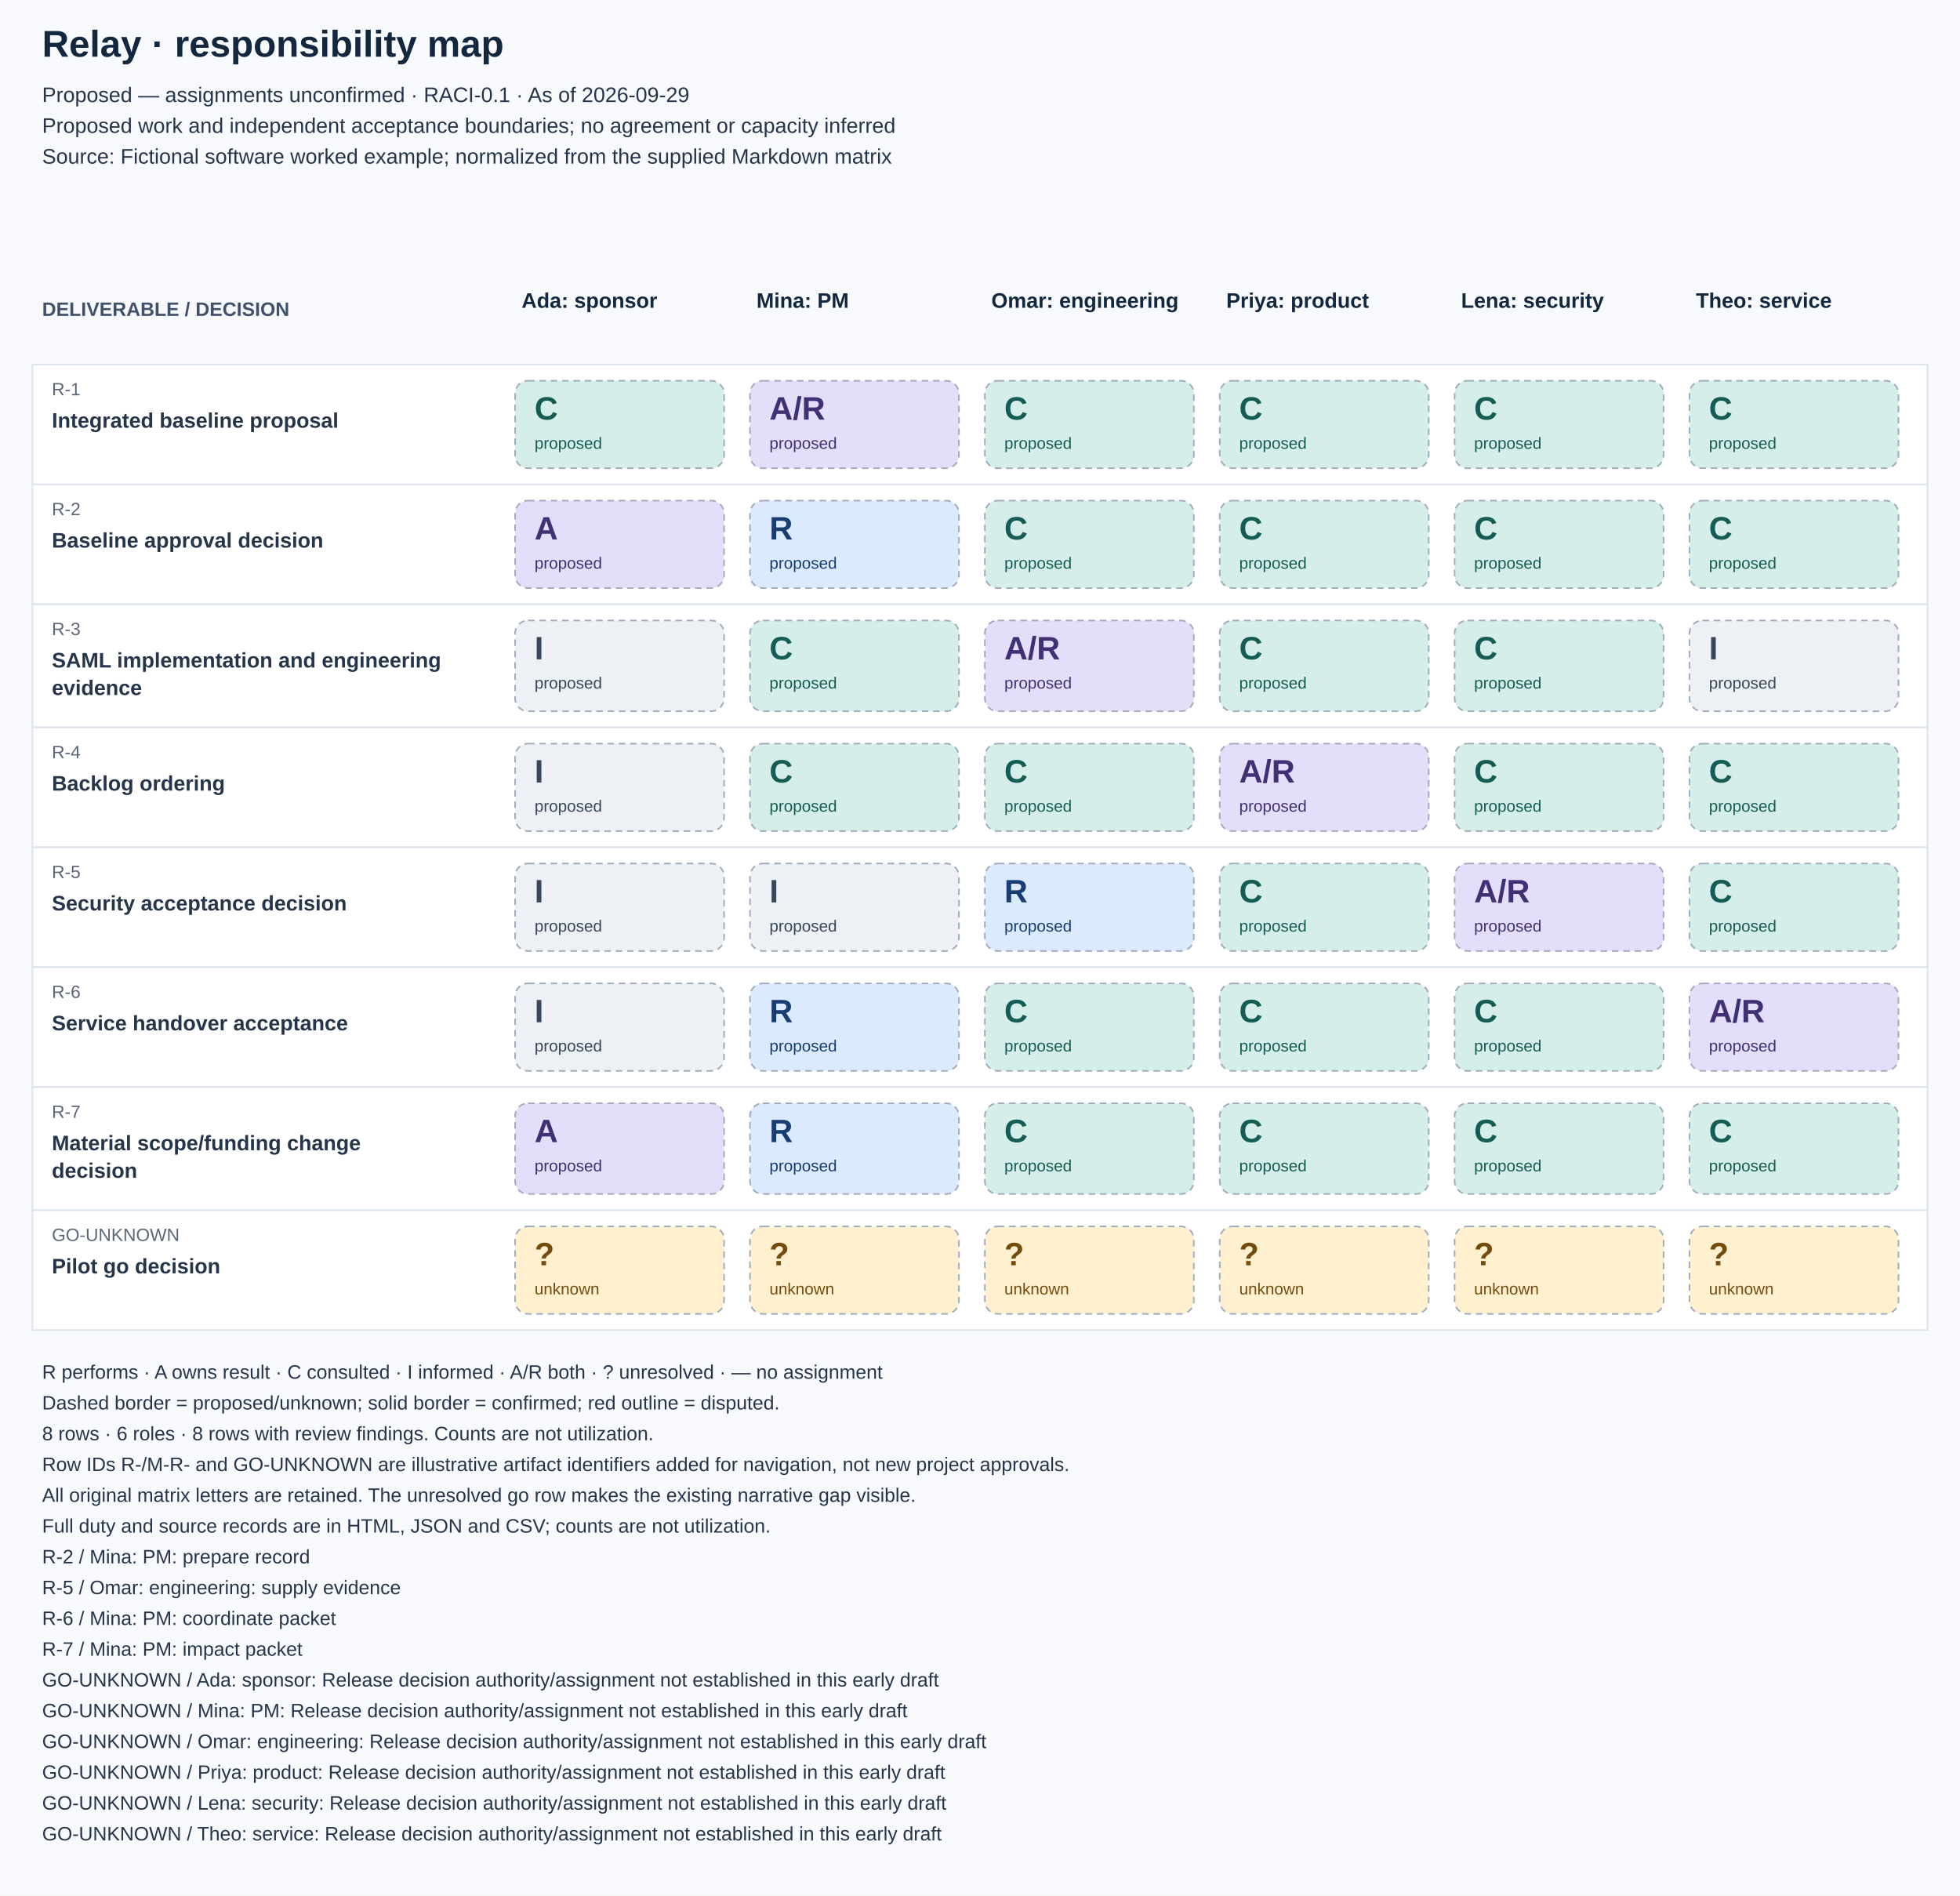
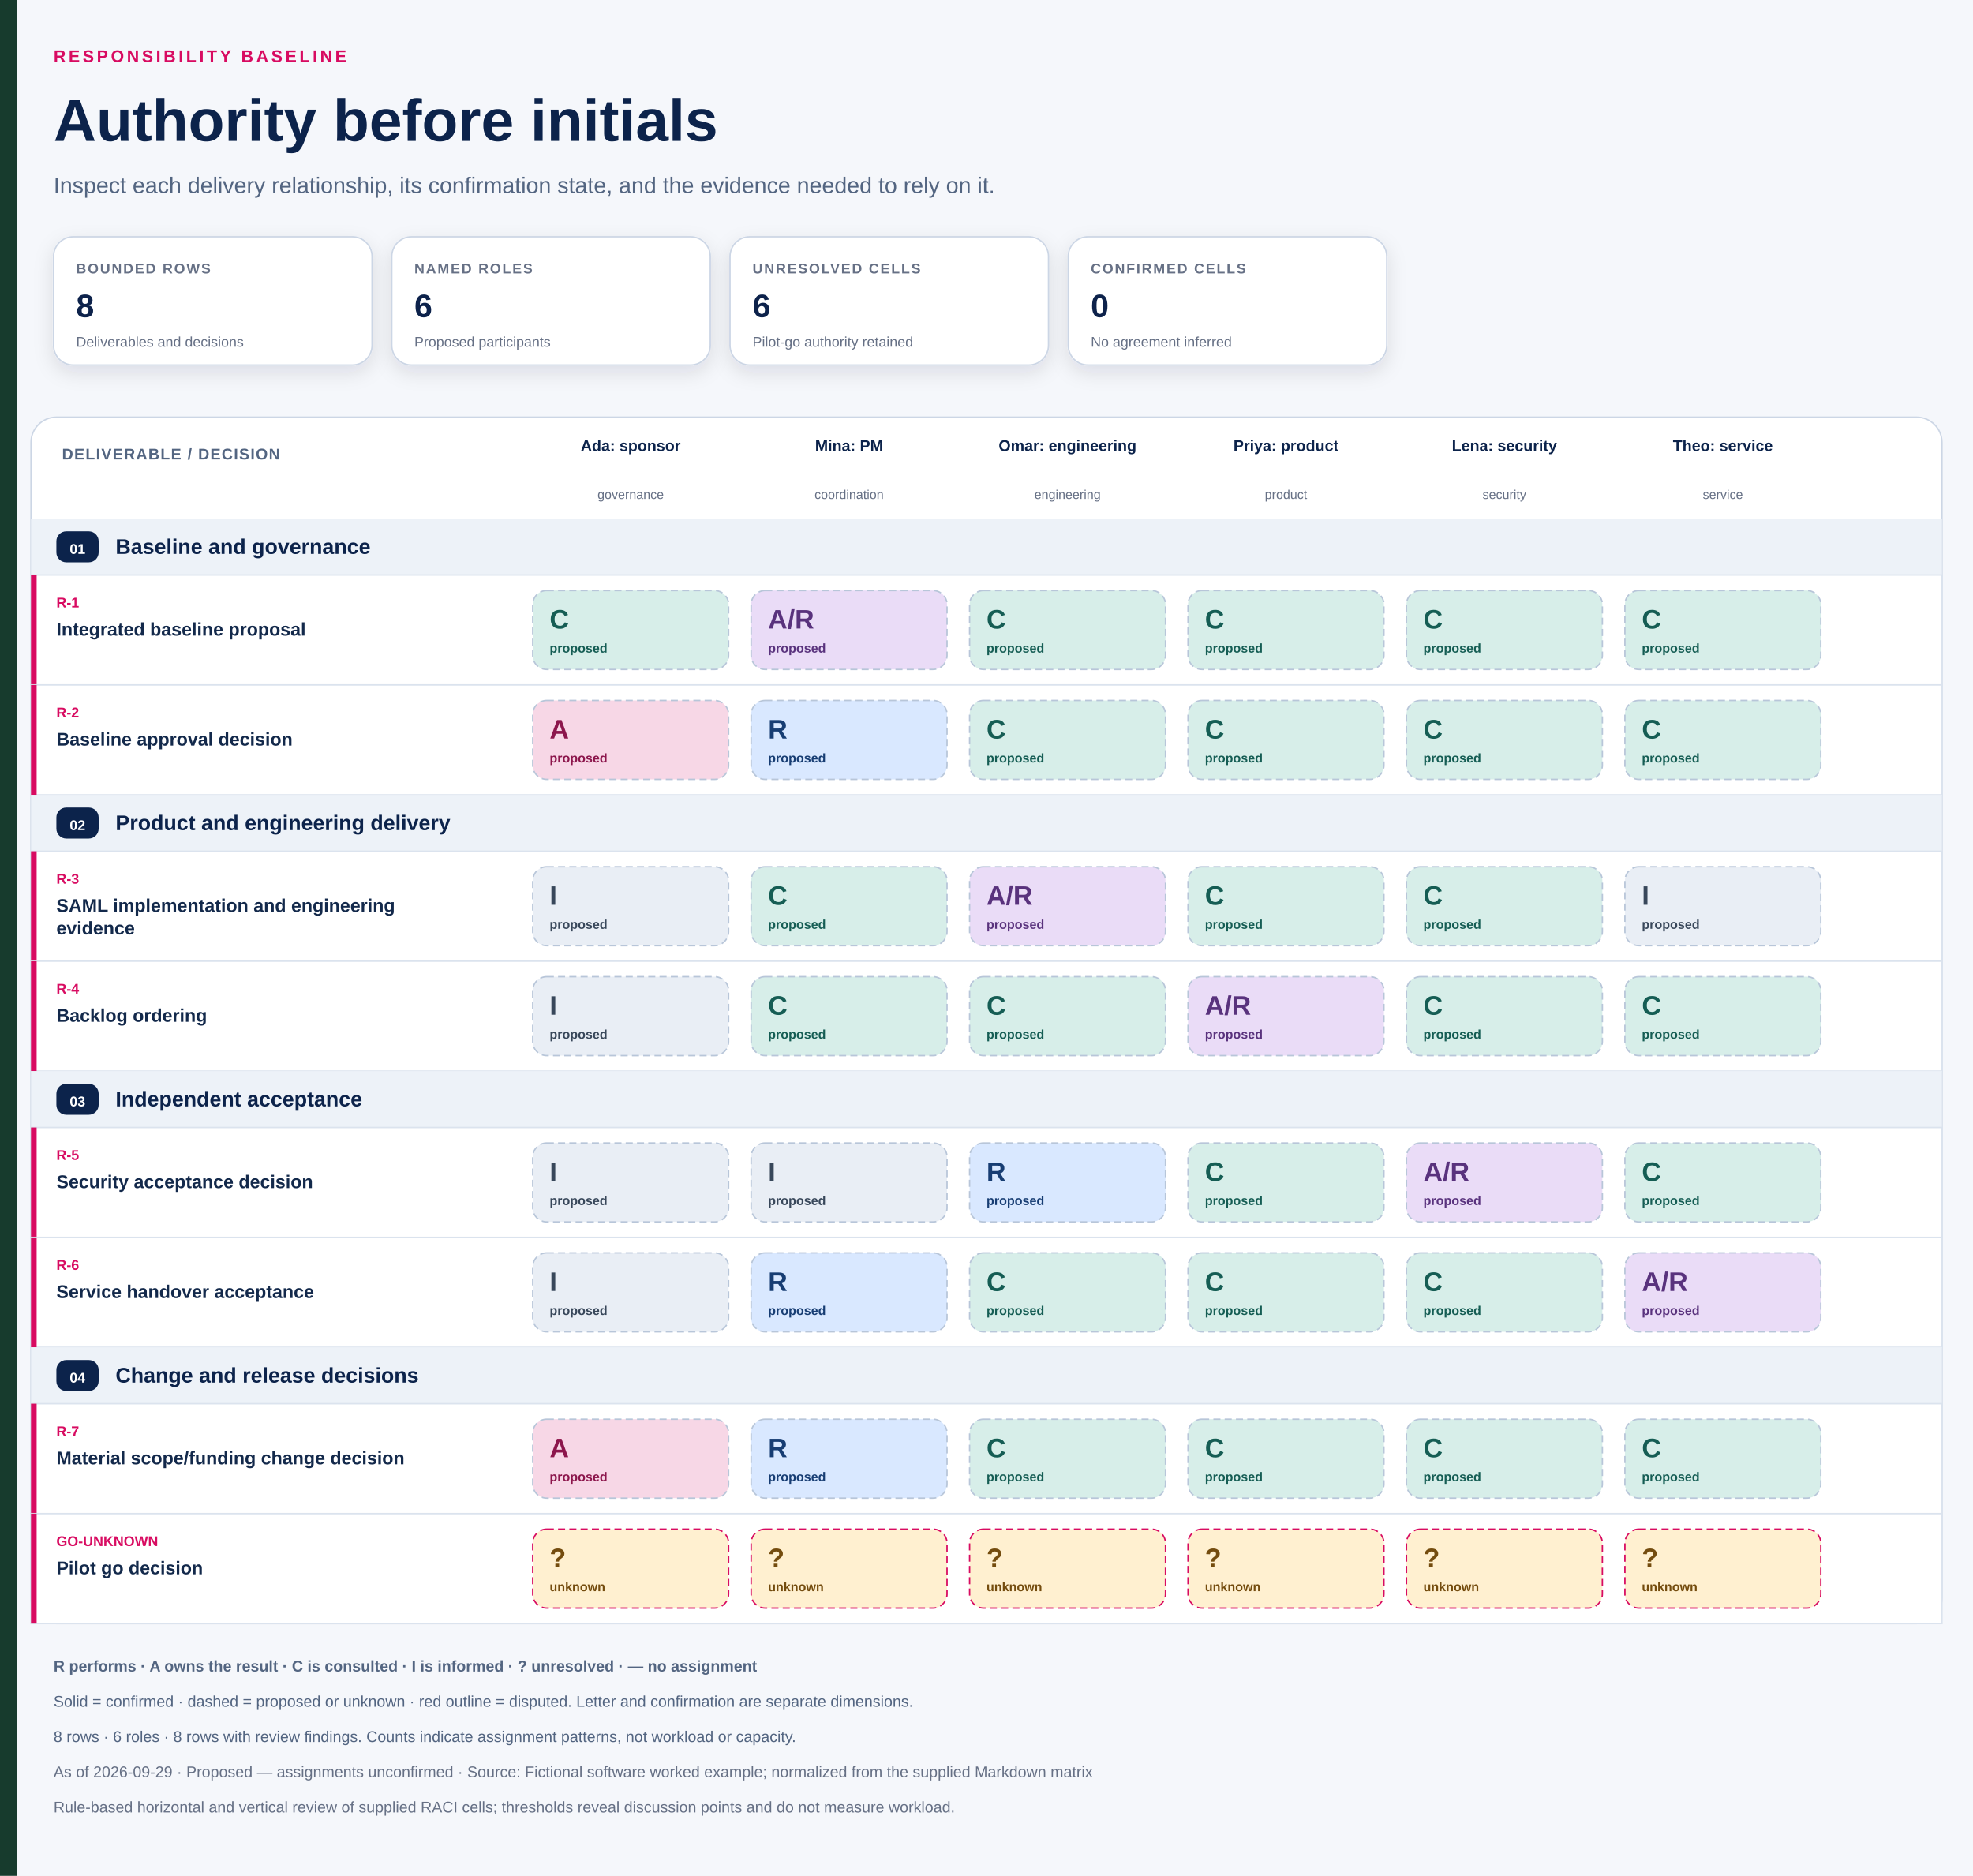
- <svg xmlns="http://www.w3.org/2000/svg" width="1210" height="1170" viewBox="0 0 1210 1170" role="img" aria-labelledby="title desc">
-   <rect width="1210" height="1170" fill="#f7f9fc" />
-   <g font-family="Arial, sans-serif">
-     <text x="26" y="35" font-size="23" fill="#13283f" font-weight="700">Relay · responsibility map</text>
-     <text x="26" y="63" font-size="13" fill="#26354a" font-weight="400">Proposed — assignments unconfirmed · RACI-0.1 · As of 2026-09-29</text>
-     <text x="26" y="82" font-size="13" fill="#26354a" font-weight="400">Proposed work and independent acceptance boundaries; no agreement or capacity inferred</text>
-     <text x="26" y="101" font-size="13" fill="#26354a" font-weight="400">Source: Fictional software worked example; normalized from the supplied Markdown matrix</text>
-     <text x="26" y="195" font-size="12" fill="#42516a" font-weight="700">DELIVERABLE / DECISION</text>
-     <text x="322" y="190" font-size="13" fill="#13283f" font-weight="700">Ada: sponsor</text>
-     <text x="467" y="190" font-size="13" fill="#13283f" font-weight="700">Mina: PM</text>
-     <text x="612" y="190" font-size="13" fill="#13283f" font-weight="700">Omar: engineering</text>
-     <text x="757" y="190" font-size="13" fill="#13283f" font-weight="700">Priya: product</text>
-     <text x="902" y="190" font-size="13" fill="#13283f" font-weight="700">Lena: security</text>
-     <text x="1047" y="190" font-size="13" fill="#13283f" font-weight="700">Theo: service</text>
-     <rect x="20" y="225" width="1170" height="74" fill="#fff" stroke="#dde3ec" />
-     <text x="32" y="244" font-size="11" fill="#5b6677" font-weight="400">R-1</text>
-     <text x="32" y="264" font-size="13" fill="#26354a" font-weight="600">Integrated baseline proposal</text>
-     <rect x="318" y="235" width="129" height="54" rx="8" fill="#d6eee9" stroke="#a3adbd" stroke-dasharray="4 3" />
-     <text x="330" y="259" font-size="20" fill="#155d54" font-weight="700">C</text>
-     <text x="330" y="277" font-size="10" fill="#155d54" font-weight="400">proposed</text>
-     <rect x="463" y="235" width="129" height="54" rx="8" fill="#e3defa" stroke="#a3adbd" stroke-dasharray="4 3" />
-     <text x="475" y="259" font-size="20" fill="#423075" font-weight="700">A/R</text>
-     <text x="475" y="277" font-size="10" fill="#423075" font-weight="400">proposed</text>
-     <rect x="608" y="235" width="129" height="54" rx="8" fill="#d6eee9" stroke="#a3adbd" stroke-dasharray="4 3" />
-     <text x="620" y="259" font-size="20" fill="#155d54" font-weight="700">C</text>
-     <text x="620" y="277" font-size="10" fill="#155d54" font-weight="400">proposed</text>
-     <rect x="753" y="235" width="129" height="54" rx="8" fill="#d6eee9" stroke="#a3adbd" stroke-dasharray="4 3" />
-     <text x="765" y="259" font-size="20" fill="#155d54" font-weight="700">C</text>
-     <text x="765" y="277" font-size="10" fill="#155d54" font-weight="400">proposed</text>
-     <rect x="898" y="235" width="129" height="54" rx="8" fill="#d6eee9" stroke="#a3adbd" stroke-dasharray="4 3" />
-     <text x="910" y="259" font-size="20" fill="#155d54" font-weight="700">C</text>
-     <text x="910" y="277" font-size="10" fill="#155d54" font-weight="400">proposed</text>
-     <rect x="1043" y="235" width="129" height="54" rx="8" fill="#d6eee9" stroke="#a3adbd" stroke-dasharray="4 3" />
-     <text x="1055" y="259" font-size="20" fill="#155d54" font-weight="700">C</text>
-     <text x="1055" y="277" font-size="10" fill="#155d54" font-weight="400">proposed</text>
-     <rect x="20" y="299" width="1170" height="74" fill="#fff" stroke="#dde3ec" />
-     <text x="32" y="318" font-size="11" fill="#5b6677" font-weight="400">R-2</text>
-     <text x="32" y="338" font-size="13" fill="#26354a" font-weight="600">Baseline approval decision</text>
-     <rect x="318" y="309" width="129" height="54" rx="8" fill="#e3defa" stroke="#a3adbd" stroke-dasharray="4 3" />
-     <text x="330" y="333" font-size="20" fill="#423075" font-weight="700">A</text>
-     <text x="330" y="351" font-size="10" fill="#423075" font-weight="400">proposed</text>
-     <rect x="463" y="309" width="129" height="54" rx="8" fill="#dbeafe" stroke="#a3adbd" stroke-dasharray="4 3" />
-     <text x="475" y="333" font-size="20" fill="#173d73" font-weight="700">R</text>
-     <text x="475" y="351" font-size="10" fill="#173d73" font-weight="400">proposed</text>
-     <rect x="608" y="309" width="129" height="54" rx="8" fill="#d6eee9" stroke="#a3adbd" stroke-dasharray="4 3" />
-     <text x="620" y="333" font-size="20" fill="#155d54" font-weight="700">C</text>
-     <text x="620" y="351" font-size="10" fill="#155d54" font-weight="400">proposed</text>
-     <rect x="753" y="309" width="129" height="54" rx="8" fill="#d6eee9" stroke="#a3adbd" stroke-dasharray="4 3" />
-     <text x="765" y="333" font-size="20" fill="#155d54" font-weight="700">C</text>
-     <text x="765" y="351" font-size="10" fill="#155d54" font-weight="400">proposed</text>
-     <rect x="898" y="309" width="129" height="54" rx="8" fill="#d6eee9" stroke="#a3adbd" stroke-dasharray="4 3" />
-     <text x="910" y="333" font-size="20" fill="#155d54" font-weight="700">C</text>
-     <text x="910" y="351" font-size="10" fill="#155d54" font-weight="400">proposed</text>
-     <rect x="1043" y="309" width="129" height="54" rx="8" fill="#d6eee9" stroke="#a3adbd" stroke-dasharray="4 3" />
-     <text x="1055" y="333" font-size="20" fill="#155d54" font-weight="700">C</text>
-     <text x="1055" y="351" font-size="10" fill="#155d54" font-weight="400">proposed</text>
-     <rect x="20" y="373" width="1170" height="76" fill="#fff" stroke="#dde3ec" />
-     <text x="32" y="392" font-size="11" fill="#5b6677" font-weight="400">R-3</text>
-     <text x="32" y="412" font-size="13" fill="#26354a" font-weight="600">SAML implementation and engineering</text>
-     <text x="32" y="429" font-size="13" fill="#26354a" font-weight="600">evidence</text>
-     <rect x="318" y="383" width="129" height="56" rx="8" fill="#edf0f4" stroke="#a3adbd" stroke-dasharray="4 3" />
-     <text x="330" y="407" font-size="20" fill="#38475a" font-weight="700">I</text>
-     <text x="330" y="425" font-size="10" fill="#38475a" font-weight="400">proposed</text>
-     <rect x="463" y="383" width="129" height="56" rx="8" fill="#d6eee9" stroke="#a3adbd" stroke-dasharray="4 3" />
-     <text x="475" y="407" font-size="20" fill="#155d54" font-weight="700">C</text>
-     <text x="475" y="425" font-size="10" fill="#155d54" font-weight="400">proposed</text>
-     <rect x="608" y="383" width="129" height="56" rx="8" fill="#e3defa" stroke="#a3adbd" stroke-dasharray="4 3" />
-     <text x="620" y="407" font-size="20" fill="#423075" font-weight="700">A/R</text>
-     <text x="620" y="425" font-size="10" fill="#423075" font-weight="400">proposed</text>
-     <rect x="753" y="383" width="129" height="56" rx="8" fill="#d6eee9" stroke="#a3adbd" stroke-dasharray="4 3" />
-     <text x="765" y="407" font-size="20" fill="#155d54" font-weight="700">C</text>
-     <text x="765" y="425" font-size="10" fill="#155d54" font-weight="400">proposed</text>
-     <rect x="898" y="383" width="129" height="56" rx="8" fill="#d6eee9" stroke="#a3adbd" stroke-dasharray="4 3" />
-     <text x="910" y="407" font-size="20" fill="#155d54" font-weight="700">C</text>
-     <text x="910" y="425" font-size="10" fill="#155d54" font-weight="400">proposed</text>
-     <rect x="1043" y="383" width="129" height="56" rx="8" fill="#edf0f4" stroke="#a3adbd" stroke-dasharray="4 3" />
-     <text x="1055" y="407" font-size="20" fill="#38475a" font-weight="700">I</text>
-     <text x="1055" y="425" font-size="10" fill="#38475a" font-weight="400">proposed</text>
-     <rect x="20" y="449" width="1170" height="74" fill="#fff" stroke="#dde3ec" />
-     <text x="32" y="468" font-size="11" fill="#5b6677" font-weight="400">R-4</text>
-     <text x="32" y="488" font-size="13" fill="#26354a" font-weight="600">Backlog ordering</text>
-     <rect x="318" y="459" width="129" height="54" rx="8" fill="#edf0f4" stroke="#a3adbd" stroke-dasharray="4 3" />
-     <text x="330" y="483" font-size="20" fill="#38475a" font-weight="700">I</text>
-     <text x="330" y="501" font-size="10" fill="#38475a" font-weight="400">proposed</text>
-     <rect x="463" y="459" width="129" height="54" rx="8" fill="#d6eee9" stroke="#a3adbd" stroke-dasharray="4 3" />
-     <text x="475" y="483" font-size="20" fill="#155d54" font-weight="700">C</text>
-     <text x="475" y="501" font-size="10" fill="#155d54" font-weight="400">proposed</text>
-     <rect x="608" y="459" width="129" height="54" rx="8" fill="#d6eee9" stroke="#a3adbd" stroke-dasharray="4 3" />
-     <text x="620" y="483" font-size="20" fill="#155d54" font-weight="700">C</text>
-     <text x="620" y="501" font-size="10" fill="#155d54" font-weight="400">proposed</text>
-     <rect x="753" y="459" width="129" height="54" rx="8" fill="#e3defa" stroke="#a3adbd" stroke-dasharray="4 3" />
-     <text x="765" y="483" font-size="20" fill="#423075" font-weight="700">A/R</text>
-     <text x="765" y="501" font-size="10" fill="#423075" font-weight="400">proposed</text>
-     <rect x="898" y="459" width="129" height="54" rx="8" fill="#d6eee9" stroke="#a3adbd" stroke-dasharray="4 3" />
-     <text x="910" y="483" font-size="20" fill="#155d54" font-weight="700">C</text>
-     <text x="910" y="501" font-size="10" fill="#155d54" font-weight="400">proposed</text>
-     <rect x="1043" y="459" width="129" height="54" rx="8" fill="#d6eee9" stroke="#a3adbd" stroke-dasharray="4 3" />
-     <text x="1055" y="483" font-size="20" fill="#155d54" font-weight="700">C</text>
-     <text x="1055" y="501" font-size="10" fill="#155d54" font-weight="400">proposed</text>
-     <rect x="20" y="523" width="1170" height="74" fill="#fff" stroke="#dde3ec" />
-     <text x="32" y="542" font-size="11" fill="#5b6677" font-weight="400">R-5</text>
-     <text x="32" y="562" font-size="13" fill="#26354a" font-weight="600">Security acceptance decision</text>
-     <rect x="318" y="533" width="129" height="54" rx="8" fill="#edf0f4" stroke="#a3adbd" stroke-dasharray="4 3" />
-     <text x="330" y="557" font-size="20" fill="#38475a" font-weight="700">I</text>
-     <text x="330" y="575" font-size="10" fill="#38475a" font-weight="400">proposed</text>
-     <rect x="463" y="533" width="129" height="54" rx="8" fill="#edf0f4" stroke="#a3adbd" stroke-dasharray="4 3" />
-     <text x="475" y="557" font-size="20" fill="#38475a" font-weight="700">I</text>
-     <text x="475" y="575" font-size="10" fill="#38475a" font-weight="400">proposed</text>
-     <rect x="608" y="533" width="129" height="54" rx="8" fill="#dbeafe" stroke="#a3adbd" stroke-dasharray="4 3" />
-     <text x="620" y="557" font-size="20" fill="#173d73" font-weight="700">R</text>
-     <text x="620" y="575" font-size="10" fill="#173d73" font-weight="400">proposed</text>
-     <rect x="753" y="533" width="129" height="54" rx="8" fill="#d6eee9" stroke="#a3adbd" stroke-dasharray="4 3" />
-     <text x="765" y="557" font-size="20" fill="#155d54" font-weight="700">C</text>
-     <text x="765" y="575" font-size="10" fill="#155d54" font-weight="400">proposed</text>
-     <rect x="898" y="533" width="129" height="54" rx="8" fill="#e3defa" stroke="#a3adbd" stroke-dasharray="4 3" />
-     <text x="910" y="557" font-size="20" fill="#423075" font-weight="700">A/R</text>
-     <text x="910" y="575" font-size="10" fill="#423075" font-weight="400">proposed</text>
-     <rect x="1043" y="533" width="129" height="54" rx="8" fill="#d6eee9" stroke="#a3adbd" stroke-dasharray="4 3" />
-     <text x="1055" y="557" font-size="20" fill="#155d54" font-weight="700">C</text>
-     <text x="1055" y="575" font-size="10" fill="#155d54" font-weight="400">proposed</text>
-     <rect x="20" y="597" width="1170" height="74" fill="#fff" stroke="#dde3ec" />
-     <text x="32" y="616" font-size="11" fill="#5b6677" font-weight="400">R-6</text>
-     <text x="32" y="636" font-size="13" fill="#26354a" font-weight="600">Service handover acceptance</text>
-     <rect x="318" y="607" width="129" height="54" rx="8" fill="#edf0f4" stroke="#a3adbd" stroke-dasharray="4 3" />
-     <text x="330" y="631" font-size="20" fill="#38475a" font-weight="700">I</text>
-     <text x="330" y="649" font-size="10" fill="#38475a" font-weight="400">proposed</text>
-     <rect x="463" y="607" width="129" height="54" rx="8" fill="#dbeafe" stroke="#a3adbd" stroke-dasharray="4 3" />
-     <text x="475" y="631" font-size="20" fill="#173d73" font-weight="700">R</text>
-     <text x="475" y="649" font-size="10" fill="#173d73" font-weight="400">proposed</text>
-     <rect x="608" y="607" width="129" height="54" rx="8" fill="#d6eee9" stroke="#a3adbd" stroke-dasharray="4 3" />
-     <text x="620" y="631" font-size="20" fill="#155d54" font-weight="700">C</text>
-     <text x="620" y="649" font-size="10" fill="#155d54" font-weight="400">proposed</text>
-     <rect x="753" y="607" width="129" height="54" rx="8" fill="#d6eee9" stroke="#a3adbd" stroke-dasharray="4 3" />
-     <text x="765" y="631" font-size="20" fill="#155d54" font-weight="700">C</text>
-     <text x="765" y="649" font-size="10" fill="#155d54" font-weight="400">proposed</text>
-     <rect x="898" y="607" width="129" height="54" rx="8" fill="#d6eee9" stroke="#a3adbd" stroke-dasharray="4 3" />
-     <text x="910" y="631" font-size="20" fill="#155d54" font-weight="700">C</text>
-     <text x="910" y="649" font-size="10" fill="#155d54" font-weight="400">proposed</text>
-     <rect x="1043" y="607" width="129" height="54" rx="8" fill="#e3defa" stroke="#a3adbd" stroke-dasharray="4 3" />
-     <text x="1055" y="631" font-size="20" fill="#423075" font-weight="700">A/R</text>
-     <text x="1055" y="649" font-size="10" fill="#423075" font-weight="400">proposed</text>
-     <rect x="20" y="671" width="1170" height="76" fill="#fff" stroke="#dde3ec" />
-     <text x="32" y="690" font-size="11" fill="#5b6677" font-weight="400">R-7</text>
-     <text x="32" y="710" font-size="13" fill="#26354a" font-weight="600">Material scope/funding change</text>
-     <text x="32" y="727" font-size="13" fill="#26354a" font-weight="600">decision</text>
-     <rect x="318" y="681" width="129" height="56" rx="8" fill="#e3defa" stroke="#a3adbd" stroke-dasharray="4 3" />
-     <text x="330" y="705" font-size="20" fill="#423075" font-weight="700">A</text>
-     <text x="330" y="723" font-size="10" fill="#423075" font-weight="400">proposed</text>
-     <rect x="463" y="681" width="129" height="56" rx="8" fill="#dbeafe" stroke="#a3adbd" stroke-dasharray="4 3" />
-     <text x="475" y="705" font-size="20" fill="#173d73" font-weight="700">R</text>
-     <text x="475" y="723" font-size="10" fill="#173d73" font-weight="400">proposed</text>
-     <rect x="608" y="681" width="129" height="56" rx="8" fill="#d6eee9" stroke="#a3adbd" stroke-dasharray="4 3" />
-     <text x="620" y="705" font-size="20" fill="#155d54" font-weight="700">C</text>
-     <text x="620" y="723" font-size="10" fill="#155d54" font-weight="400">proposed</text>
-     <rect x="753" y="681" width="129" height="56" rx="8" fill="#d6eee9" stroke="#a3adbd" stroke-dasharray="4 3" />
-     <text x="765" y="705" font-size="20" fill="#155d54" font-weight="700">C</text>
-     <text x="765" y="723" font-size="10" fill="#155d54" font-weight="400">proposed</text>
-     <rect x="898" y="681" width="129" height="56" rx="8" fill="#d6eee9" stroke="#a3adbd" stroke-dasharray="4 3" />
-     <text x="910" y="705" font-size="20" fill="#155d54" font-weight="700">C</text>
-     <text x="910" y="723" font-size="10" fill="#155d54" font-weight="400">proposed</text>
-     <rect x="1043" y="681" width="129" height="56" rx="8" fill="#d6eee9" stroke="#a3adbd" stroke-dasharray="4 3" />
-     <text x="1055" y="705" font-size="20" fill="#155d54" font-weight="700">C</text>
-     <text x="1055" y="723" font-size="10" fill="#155d54" font-weight="400">proposed</text>
-     <rect x="20" y="747" width="1170" height="74" fill="#fff" stroke="#dde3ec" />
-     <text x="32" y="766" font-size="11" fill="#5b6677" font-weight="400">GO-UNKNOWN</text>
-     <text x="32" y="786" font-size="13" fill="#26354a" font-weight="600">Pilot go decision</text>
-     <rect x="318" y="757" width="129" height="54" rx="8" fill="#fff0d0" stroke="#a3adbd" stroke-dasharray="4 3" />
-     <text x="330" y="781" font-size="20" fill="#744c0e" font-weight="700">?</text>
-     <text x="330" y="799" font-size="10" fill="#744c0e" font-weight="400">unknown</text>
-     <rect x="463" y="757" width="129" height="54" rx="8" fill="#fff0d0" stroke="#a3adbd" stroke-dasharray="4 3" />
-     <text x="475" y="781" font-size="20" fill="#744c0e" font-weight="700">?</text>
-     <text x="475" y="799" font-size="10" fill="#744c0e" font-weight="400">unknown</text>
-     <rect x="608" y="757" width="129" height="54" rx="8" fill="#fff0d0" stroke="#a3adbd" stroke-dasharray="4 3" />
-     <text x="620" y="781" font-size="20" fill="#744c0e" font-weight="700">?</text>
-     <text x="620" y="799" font-size="10" fill="#744c0e" font-weight="400">unknown</text>
-     <rect x="753" y="757" width="129" height="54" rx="8" fill="#fff0d0" stroke="#a3adbd" stroke-dasharray="4 3" />
-     <text x="765" y="781" font-size="20" fill="#744c0e" font-weight="700">?</text>
-     <text x="765" y="799" font-size="10" fill="#744c0e" font-weight="400">unknown</text>
-     <rect x="898" y="757" width="129" height="54" rx="8" fill="#fff0d0" stroke="#a3adbd" stroke-dasharray="4 3" />
-     <text x="910" y="781" font-size="20" fill="#744c0e" font-weight="700">?</text>
-     <text x="910" y="799" font-size="10" fill="#744c0e" font-weight="400">unknown</text>
-     <rect x="1043" y="757" width="129" height="54" rx="8" fill="#fff0d0" stroke="#a3adbd" stroke-dasharray="4 3" />
-     <text x="1055" y="781" font-size="20" fill="#744c0e" font-weight="700">?</text>
-     <text x="1055" y="799" font-size="10" fill="#744c0e" font-weight="400">unknown</text>
-     <text x="26" y="851" font-size="12" fill="#26354a" font-weight="400">R performs · A owns result · C consulted · I informed · A/R both · ? unresolved · — no assignment</text>
-     <text x="26" y="870" font-size="12" fill="#26354a" font-weight="400">Dashed border = proposed/unknown; solid border = confirmed; red outline = disputed.</text>
-     <text x="26" y="889" font-size="12" fill="#26354a" font-weight="400">8 rows · 6 roles · 8 rows with review findings. Counts are not utilization.</text>
-     <text x="26" y="908" font-size="12" fill="#26354a" font-weight="400">Row IDs R-/M-R- and GO-UNKNOWN are illustrative artifact identifiers added for navigation, not new project approvals.</text>
-     <text x="26" y="927" font-size="12" fill="#26354a" font-weight="400">All original matrix letters are retained. The unresolved go row makes the existing narrative gap visible.</text>
-     <text x="26" y="946" font-size="12" fill="#26354a" font-weight="400">Full duty and source records are in HTML, JSON and CSV; counts are not utilization.</text>
-     <text x="26" y="965" font-size="12" fill="#26354a" font-weight="400">R-2 / Mina: PM: prepare record</text>
-     <text x="26" y="984" font-size="12" fill="#26354a" font-weight="400">R-5 / Omar: engineering: supply evidence</text>
-     <text x="26" y="1003" font-size="12" fill="#26354a" font-weight="400">R-6 / Mina: PM: coordinate packet</text>
-     <text x="26" y="1022" font-size="12" fill="#26354a" font-weight="400">R-7 / Mina: PM: impact packet</text>
-     <text x="26" y="1041" font-size="12" fill="#26354a" font-weight="400">GO-UNKNOWN / Ada: sponsor: Release decision authority/assignment not established in this early draft</text>
-     <text x="26" y="1060" font-size="12" fill="#26354a" font-weight="400">GO-UNKNOWN / Mina: PM: Release decision authority/assignment not established in this early draft</text>
-     <text x="26" y="1079" font-size="12" fill="#26354a" font-weight="400">GO-UNKNOWN / Omar: engineering: Release decision authority/assignment not established in this early draft</text>
-     <text x="26" y="1098" font-size="12" fill="#26354a" font-weight="400">GO-UNKNOWN / Priya: product: Release decision authority/assignment not established in this early draft</text>
-     <text x="26" y="1117" font-size="12" fill="#26354a" font-weight="400">GO-UNKNOWN / Lena: security: Release decision authority/assignment not established in this early draft</text>
-     <text x="26" y="1136" font-size="12" fill="#26354a" font-weight="400">GO-UNKNOWN / Theo: service: Release decision authority/assignment not established in this early draft</text>
-   </g>
+ <svg xmlns="http://www.w3.org/2000/svg" width="1400" height="1331" viewBox="0 0 1400 1331" role="img" aria-labelledby="title desc">
+   <defs>
+     <filter id="shadow" x="-20%" y="-20%" width="140%" height="150%">
+       <feDropShadow dx="0" dy="5" stdDeviation="7" flood-color="#0b1f40" flood-opacity=".11" />
+     </filter>
+   </defs>
+   <rect width="100%" height="100%" fill="#f5f7fb" />
+   <rect x="0" y="0" width="12" height="100%" fill="#173b2d" />
+   <text x="38" y="44" font-family="Arial, sans-serif" font-size="12" fill="#d80b61" font-weight="800" letter-spacing="2">RESPONSIBILITY BASELINE</text>
+   <text x="38" y="100" font-family="Arial, sans-serif" font-size="42" fill="#0c234b" font-weight="800">Authority before initials</text>
+   <text x="38" y="137" font-family="Arial, sans-serif" font-size="16" fill="#536581" font-weight="400">Inspect each delivery relationship, its confirmation state, and the evidence needed to rely on it.</text>
+   <g filter="url(#shadow)">
+     <rect x="38" y="168" width="226" height="91" rx="14" fill="#fff" stroke="#ccd6e5" />
+     <text x="54" y="194" font-family="Arial, sans-serif" font-size="10" fill="#667085" font-weight="800" letter-spacing="1">BOUNDED ROWS</text>
+     <text x="54" y="225" font-family="Arial, sans-serif" font-size="23" fill="#0c234b" font-weight="800">8</text>
+     <text x="54" y="246" font-family="Arial, sans-serif" font-size="10" fill="#667085" font-weight="400">Deliverables and decisions</text>
+   </g>
+   <g filter="url(#shadow)">
+     <rect x="278" y="168" width="226" height="91" rx="14" fill="#fff" stroke="#ccd6e5" />
+     <text x="294" y="194" font-family="Arial, sans-serif" font-size="10" fill="#667085" font-weight="800" letter-spacing="1">NAMED ROLES</text>
+     <text x="294" y="225" font-family="Arial, sans-serif" font-size="23" fill="#0c234b" font-weight="800">6</text>
+     <text x="294" y="246" font-family="Arial, sans-serif" font-size="10" fill="#667085" font-weight="400">Proposed participants</text>
+   </g>
+   <g filter="url(#shadow)">
+     <rect x="518" y="168" width="226" height="91" rx="14" fill="#fff" stroke="#ccd6e5" />
+     <text x="534" y="194" font-family="Arial, sans-serif" font-size="10" fill="#667085" font-weight="800" letter-spacing="1">UNRESOLVED CELLS</text>
+     <text x="534" y="225" font-family="Arial, sans-serif" font-size="23" fill="#0c234b" font-weight="800">6</text>
+     <text x="534" y="246" font-family="Arial, sans-serif" font-size="10" fill="#667085" font-weight="400">Pilot-go authority retained</text>
+   </g>
+   <g filter="url(#shadow)">
+     <rect x="758" y="168" width="226" height="91" rx="14" fill="#fff" stroke="#ccd6e5" />
+     <text x="774" y="194" font-family="Arial, sans-serif" font-size="10" fill="#667085" font-weight="800" letter-spacing="1">CONFIRMED CELLS</text>
+     <text x="774" y="225" font-family="Arial, sans-serif" font-size="23" fill="#0c234b" font-weight="800">0</text>
+     <text x="774" y="246" font-family="Arial, sans-serif" font-size="10" fill="#667085" font-weight="400">No agreement inferred</text>
+   </g>
+   <g transform="translate(22 296)">
+     <rect width="1356" height="856" rx="18" fill="#fff" stroke="#ccd6e5" />
+     <text x="22" y="30" font-family="Arial, sans-serif" font-size="11" fill="#536581" font-weight="800" letter-spacing=".7">DELIVERABLE / DECISION</text>
+     <text x="425.5" y="24" font-family="Arial, sans-serif" font-size="11" fill="#0c234b" font-weight="700" text-anchor="middle">Ada: sponsor</text>
+     <text x="425.5" y="58" font-family="Arial, sans-serif" font-size="9" fill="#667085" font-weight="400" text-anchor="middle">governance</text>
+     <text x="580.5" y="24" font-family="Arial, sans-serif" font-size="11" fill="#0c234b" font-weight="700" text-anchor="middle">Mina: PM</text>
+     <text x="580.5" y="58" font-family="Arial, sans-serif" font-size="9" fill="#667085" font-weight="400" text-anchor="middle">coordination</text>
+     <text x="735.5" y="24" font-family="Arial, sans-serif" font-size="11" fill="#0c234b" font-weight="700" text-anchor="middle">Omar: engineering</text>
+     <text x="735.5" y="58" font-family="Arial, sans-serif" font-size="9" fill="#667085" font-weight="400" text-anchor="middle">engineering</text>
+     <text x="890.5" y="24" font-family="Arial, sans-serif" font-size="11" fill="#0c234b" font-weight="700" text-anchor="middle">Priya: product</text>
+     <text x="890.5" y="58" font-family="Arial, sans-serif" font-size="9" fill="#667085" font-weight="400" text-anchor="middle">product</text>
+     <text x="1045.5" y="24" font-family="Arial, sans-serif" font-size="11" fill="#0c234b" font-weight="700" text-anchor="middle">Lena: security</text>
+     <text x="1045.5" y="58" font-family="Arial, sans-serif" font-size="9" fill="#667085" font-weight="400" text-anchor="middle">security</text>
+     <text x="1200.5" y="24" font-family="Arial, sans-serif" font-size="11" fill="#0c234b" font-weight="700" text-anchor="middle">Theo: service</text>
+     <text x="1200.5" y="58" font-family="Arial, sans-serif" font-size="9" fill="#667085" font-weight="400" text-anchor="middle">service</text>
+     <rect x="0" y="72" width="1356" height="40" fill="#edf2f8" />
+     <rect x="18" y="81" width="30" height="22" rx="7" fill="#0c234b" />
+     <text x="33" y="97" font-family="Arial, sans-serif" font-size="10" fill="#fff" font-weight="800" text-anchor="middle">01</text>
+     <text x="60" y="97" font-family="Arial, sans-serif" font-size="15" fill="#0c234b" font-weight="800">Baseline and governance</text>
+     <g data-row="R-1">
+       <rect x="0" y="112" width="1356" height="78" fill="#fff" stroke="#dbe3ee" />
+       <rect x="0" y="112" width="4" height="78" fill="#d80b61" />
+       <text x="18" y="135" font-family="Arial, sans-serif" font-size="10" fill="#d80b61" font-weight="800">R-1</text>
+       <text x="18" y="155" font-family="Arial, sans-serif" font-size="13" fill="#13294b" font-weight="700">Integrated baseline proposal</text>
+       <rect x="356" y="123" width="139" height="56" rx="10" fill="#d7eee9" stroke="#b8c6d9" stroke-dasharray="5 3" />
+       <text x="368" y="150" font-family="Arial, sans-serif" font-size="19" fill="#155d54" font-weight="800">C</text>
+       <text x="368" y="167" font-family="Arial, sans-serif" font-size="9" fill="#155d54" font-weight="600">proposed</text>
+       <rect x="511" y="123" width="139" height="56" rx="10" fill="#eadcf7" stroke="#b8c6d9" stroke-dasharray="5 3" />
+       <text x="523" y="150" font-family="Arial, sans-serif" font-size="19" fill="#59327d" font-weight="800">A/R</text>
+       <text x="523" y="167" font-family="Arial, sans-serif" font-size="9" fill="#59327d" font-weight="600">proposed</text>
+       <rect x="666" y="123" width="139" height="56" rx="10" fill="#d7eee9" stroke="#b8c6d9" stroke-dasharray="5 3" />
+       <text x="678" y="150" font-family="Arial, sans-serif" font-size="19" fill="#155d54" font-weight="800">C</text>
+       <text x="678" y="167" font-family="Arial, sans-serif" font-size="9" fill="#155d54" font-weight="600">proposed</text>
+       <rect x="821" y="123" width="139" height="56" rx="10" fill="#d7eee9" stroke="#b8c6d9" stroke-dasharray="5 3" />
+       <text x="833" y="150" font-family="Arial, sans-serif" font-size="19" fill="#155d54" font-weight="800">C</text>
+       <text x="833" y="167" font-family="Arial, sans-serif" font-size="9" fill="#155d54" font-weight="600">proposed</text>
+       <rect x="976" y="123" width="139" height="56" rx="10" fill="#d7eee9" stroke="#b8c6d9" stroke-dasharray="5 3" />
+       <text x="988" y="150" font-family="Arial, sans-serif" font-size="19" fill="#155d54" font-weight="800">C</text>
+       <text x="988" y="167" font-family="Arial, sans-serif" font-size="9" fill="#155d54" font-weight="600">proposed</text>
+       <rect x="1131" y="123" width="139" height="56" rx="10" fill="#d7eee9" stroke="#b8c6d9" stroke-dasharray="5 3" />
+       <text x="1143" y="150" font-family="Arial, sans-serif" font-size="19" fill="#155d54" font-weight="800">C</text>
+       <text x="1143" y="167" font-family="Arial, sans-serif" font-size="9" fill="#155d54" font-weight="600">proposed</text>
+     </g>
+     <g data-row="R-2">
+       <rect x="0" y="190" width="1356" height="78" fill="#fff" stroke="#dbe3ee" />
+       <rect x="0" y="190" width="4" height="78" fill="#d80b61" />
+       <text x="18" y="213" font-family="Arial, sans-serif" font-size="10" fill="#d80b61" font-weight="800">R-2</text>
+       <text x="18" y="233" font-family="Arial, sans-serif" font-size="13" fill="#13294b" font-weight="700">Baseline approval decision</text>
+       <rect x="356" y="201" width="139" height="56" rx="10" fill="#f7d7e6" stroke="#b8c6d9" stroke-dasharray="5 3" />
+       <text x="368" y="228" font-family="Arial, sans-serif" font-size="19" fill="#8c164c" font-weight="800">A</text>
+       <text x="368" y="245" font-family="Arial, sans-serif" font-size="9" fill="#8c164c" font-weight="600">proposed</text>
+       <rect x="511" y="201" width="139" height="56" rx="10" fill="#d9e8ff" stroke="#b8c6d9" stroke-dasharray="5 3" />
+       <text x="523" y="228" font-family="Arial, sans-serif" font-size="19" fill="#173d73" font-weight="800">R</text>
+       <text x="523" y="245" font-family="Arial, sans-serif" font-size="9" fill="#173d73" font-weight="600">proposed</text>
+       <rect x="666" y="201" width="139" height="56" rx="10" fill="#d7eee9" stroke="#b8c6d9" stroke-dasharray="5 3" />
+       <text x="678" y="228" font-family="Arial, sans-serif" font-size="19" fill="#155d54" font-weight="800">C</text>
+       <text x="678" y="245" font-family="Arial, sans-serif" font-size="9" fill="#155d54" font-weight="600">proposed</text>
+       <rect x="821" y="201" width="139" height="56" rx="10" fill="#d7eee9" stroke="#b8c6d9" stroke-dasharray="5 3" />
+       <text x="833" y="228" font-family="Arial, sans-serif" font-size="19" fill="#155d54" font-weight="800">C</text>
+       <text x="833" y="245" font-family="Arial, sans-serif" font-size="9" fill="#155d54" font-weight="600">proposed</text>
+       <rect x="976" y="201" width="139" height="56" rx="10" fill="#d7eee9" stroke="#b8c6d9" stroke-dasharray="5 3" />
+       <text x="988" y="228" font-family="Arial, sans-serif" font-size="19" fill="#155d54" font-weight="800">C</text>
+       <text x="988" y="245" font-family="Arial, sans-serif" font-size="9" fill="#155d54" font-weight="600">proposed</text>
+       <rect x="1131" y="201" width="139" height="56" rx="10" fill="#d7eee9" stroke="#b8c6d9" stroke-dasharray="5 3" />
+       <text x="1143" y="228" font-family="Arial, sans-serif" font-size="19" fill="#155d54" font-weight="800">C</text>
+       <text x="1143" y="245" font-family="Arial, sans-serif" font-size="9" fill="#155d54" font-weight="600">proposed</text>
+     </g>
+     <rect x="0" y="268" width="1356" height="40" fill="#edf2f8" />
+     <rect x="18" y="277" width="30" height="22" rx="7" fill="#0c234b" />
+     <text x="33" y="293" font-family="Arial, sans-serif" font-size="10" fill="#fff" font-weight="800" text-anchor="middle">02</text>
+     <text x="60" y="293" font-family="Arial, sans-serif" font-size="15" fill="#0c234b" font-weight="800">Product and engineering delivery</text>
+     <g data-row="R-3">
+       <rect x="0" y="308" width="1356" height="78" fill="#fff" stroke="#dbe3ee" />
+       <rect x="0" y="308" width="4" height="78" fill="#d80b61" />
+       <text x="18" y="331" font-family="Arial, sans-serif" font-size="10" fill="#d80b61" font-weight="800">R-3</text>
+       <text x="18" y="351" font-family="Arial, sans-serif" font-size="13" fill="#13294b" font-weight="700">SAML implementation and engineering</text>
+       <text x="18" y="367" font-family="Arial, sans-serif" font-size="13" fill="#13294b" font-weight="700">evidence</text>
+       <rect x="356" y="319" width="139" height="56" rx="10" fill="#e9eef5" stroke="#b8c6d9" stroke-dasharray="5 3" />
+       <text x="368" y="346" font-family="Arial, sans-serif" font-size="19" fill="#38475a" font-weight="800">I</text>
+       <text x="368" y="363" font-family="Arial, sans-serif" font-size="9" fill="#38475a" font-weight="600">proposed</text>
+       <rect x="511" y="319" width="139" height="56" rx="10" fill="#d7eee9" stroke="#b8c6d9" stroke-dasharray="5 3" />
+       <text x="523" y="346" font-family="Arial, sans-serif" font-size="19" fill="#155d54" font-weight="800">C</text>
+       <text x="523" y="363" font-family="Arial, sans-serif" font-size="9" fill="#155d54" font-weight="600">proposed</text>
+       <rect x="666" y="319" width="139" height="56" rx="10" fill="#eadcf7" stroke="#b8c6d9" stroke-dasharray="5 3" />
+       <text x="678" y="346" font-family="Arial, sans-serif" font-size="19" fill="#59327d" font-weight="800">A/R</text>
+       <text x="678" y="363" font-family="Arial, sans-serif" font-size="9" fill="#59327d" font-weight="600">proposed</text>
+       <rect x="821" y="319" width="139" height="56" rx="10" fill="#d7eee9" stroke="#b8c6d9" stroke-dasharray="5 3" />
+       <text x="833" y="346" font-family="Arial, sans-serif" font-size="19" fill="#155d54" font-weight="800">C</text>
+       <text x="833" y="363" font-family="Arial, sans-serif" font-size="9" fill="#155d54" font-weight="600">proposed</text>
+       <rect x="976" y="319" width="139" height="56" rx="10" fill="#d7eee9" stroke="#b8c6d9" stroke-dasharray="5 3" />
+       <text x="988" y="346" font-family="Arial, sans-serif" font-size="19" fill="#155d54" font-weight="800">C</text>
+       <text x="988" y="363" font-family="Arial, sans-serif" font-size="9" fill="#155d54" font-weight="600">proposed</text>
+       <rect x="1131" y="319" width="139" height="56" rx="10" fill="#e9eef5" stroke="#b8c6d9" stroke-dasharray="5 3" />
+       <text x="1143" y="346" font-family="Arial, sans-serif" font-size="19" fill="#38475a" font-weight="800">I</text>
+       <text x="1143" y="363" font-family="Arial, sans-serif" font-size="9" fill="#38475a" font-weight="600">proposed</text>
+     </g>
+     <g data-row="R-4">
+       <rect x="0" y="386" width="1356" height="78" fill="#fff" stroke="#dbe3ee" />
+       <rect x="0" y="386" width="4" height="78" fill="#d80b61" />
+       <text x="18" y="409" font-family="Arial, sans-serif" font-size="10" fill="#d80b61" font-weight="800">R-4</text>
+       <text x="18" y="429" font-family="Arial, sans-serif" font-size="13" fill="#13294b" font-weight="700">Backlog ordering</text>
+       <rect x="356" y="397" width="139" height="56" rx="10" fill="#e9eef5" stroke="#b8c6d9" stroke-dasharray="5 3" />
+       <text x="368" y="424" font-family="Arial, sans-serif" font-size="19" fill="#38475a" font-weight="800">I</text>
+       <text x="368" y="441" font-family="Arial, sans-serif" font-size="9" fill="#38475a" font-weight="600">proposed</text>
+       <rect x="511" y="397" width="139" height="56" rx="10" fill="#d7eee9" stroke="#b8c6d9" stroke-dasharray="5 3" />
+       <text x="523" y="424" font-family="Arial, sans-serif" font-size="19" fill="#155d54" font-weight="800">C</text>
+       <text x="523" y="441" font-family="Arial, sans-serif" font-size="9" fill="#155d54" font-weight="600">proposed</text>
+       <rect x="666" y="397" width="139" height="56" rx="10" fill="#d7eee9" stroke="#b8c6d9" stroke-dasharray="5 3" />
+       <text x="678" y="424" font-family="Arial, sans-serif" font-size="19" fill="#155d54" font-weight="800">C</text>
+       <text x="678" y="441" font-family="Arial, sans-serif" font-size="9" fill="#155d54" font-weight="600">proposed</text>
+       <rect x="821" y="397" width="139" height="56" rx="10" fill="#eadcf7" stroke="#b8c6d9" stroke-dasharray="5 3" />
+       <text x="833" y="424" font-family="Arial, sans-serif" font-size="19" fill="#59327d" font-weight="800">A/R</text>
+       <text x="833" y="441" font-family="Arial, sans-serif" font-size="9" fill="#59327d" font-weight="600">proposed</text>
+       <rect x="976" y="397" width="139" height="56" rx="10" fill="#d7eee9" stroke="#b8c6d9" stroke-dasharray="5 3" />
+       <text x="988" y="424" font-family="Arial, sans-serif" font-size="19" fill="#155d54" font-weight="800">C</text>
+       <text x="988" y="441" font-family="Arial, sans-serif" font-size="9" fill="#155d54" font-weight="600">proposed</text>
+       <rect x="1131" y="397" width="139" height="56" rx="10" fill="#d7eee9" stroke="#b8c6d9" stroke-dasharray="5 3" />
+       <text x="1143" y="424" font-family="Arial, sans-serif" font-size="19" fill="#155d54" font-weight="800">C</text>
+       <text x="1143" y="441" font-family="Arial, sans-serif" font-size="9" fill="#155d54" font-weight="600">proposed</text>
+     </g>
+     <rect x="0" y="464" width="1356" height="40" fill="#edf2f8" />
+     <rect x="18" y="473" width="30" height="22" rx="7" fill="#0c234b" />
+     <text x="33" y="489" font-family="Arial, sans-serif" font-size="10" fill="#fff" font-weight="800" text-anchor="middle">03</text>
+     <text x="60" y="489" font-family="Arial, sans-serif" font-size="15" fill="#0c234b" font-weight="800">Independent acceptance</text>
+     <g data-row="R-5">
+       <rect x="0" y="504" width="1356" height="78" fill="#fff" stroke="#dbe3ee" />
+       <rect x="0" y="504" width="4" height="78" fill="#d80b61" />
+       <text x="18" y="527" font-family="Arial, sans-serif" font-size="10" fill="#d80b61" font-weight="800">R-5</text>
+       <text x="18" y="547" font-family="Arial, sans-serif" font-size="13" fill="#13294b" font-weight="700">Security acceptance decision</text>
+       <rect x="356" y="515" width="139" height="56" rx="10" fill="#e9eef5" stroke="#b8c6d9" stroke-dasharray="5 3" />
+       <text x="368" y="542" font-family="Arial, sans-serif" font-size="19" fill="#38475a" font-weight="800">I</text>
+       <text x="368" y="559" font-family="Arial, sans-serif" font-size="9" fill="#38475a" font-weight="600">proposed</text>
+       <rect x="511" y="515" width="139" height="56" rx="10" fill="#e9eef5" stroke="#b8c6d9" stroke-dasharray="5 3" />
+       <text x="523" y="542" font-family="Arial, sans-serif" font-size="19" fill="#38475a" font-weight="800">I</text>
+       <text x="523" y="559" font-family="Arial, sans-serif" font-size="9" fill="#38475a" font-weight="600">proposed</text>
+       <rect x="666" y="515" width="139" height="56" rx="10" fill="#d9e8ff" stroke="#b8c6d9" stroke-dasharray="5 3" />
+       <text x="678" y="542" font-family="Arial, sans-serif" font-size="19" fill="#173d73" font-weight="800">R</text>
+       <text x="678" y="559" font-family="Arial, sans-serif" font-size="9" fill="#173d73" font-weight="600">proposed</text>
+       <rect x="821" y="515" width="139" height="56" rx="10" fill="#d7eee9" stroke="#b8c6d9" stroke-dasharray="5 3" />
+       <text x="833" y="542" font-family="Arial, sans-serif" font-size="19" fill="#155d54" font-weight="800">C</text>
+       <text x="833" y="559" font-family="Arial, sans-serif" font-size="9" fill="#155d54" font-weight="600">proposed</text>
+       <rect x="976" y="515" width="139" height="56" rx="10" fill="#eadcf7" stroke="#b8c6d9" stroke-dasharray="5 3" />
+       <text x="988" y="542" font-family="Arial, sans-serif" font-size="19" fill="#59327d" font-weight="800">A/R</text>
+       <text x="988" y="559" font-family="Arial, sans-serif" font-size="9" fill="#59327d" font-weight="600">proposed</text>
+       <rect x="1131" y="515" width="139" height="56" rx="10" fill="#d7eee9" stroke="#b8c6d9" stroke-dasharray="5 3" />
+       <text x="1143" y="542" font-family="Arial, sans-serif" font-size="19" fill="#155d54" font-weight="800">C</text>
+       <text x="1143" y="559" font-family="Arial, sans-serif" font-size="9" fill="#155d54" font-weight="600">proposed</text>
+     </g>
+     <g data-row="R-6">
+       <rect x="0" y="582" width="1356" height="78" fill="#fff" stroke="#dbe3ee" />
+       <rect x="0" y="582" width="4" height="78" fill="#d80b61" />
+       <text x="18" y="605" font-family="Arial, sans-serif" font-size="10" fill="#d80b61" font-weight="800">R-6</text>
+       <text x="18" y="625" font-family="Arial, sans-serif" font-size="13" fill="#13294b" font-weight="700">Service handover acceptance</text>
+       <rect x="356" y="593" width="139" height="56" rx="10" fill="#e9eef5" stroke="#b8c6d9" stroke-dasharray="5 3" />
+       <text x="368" y="620" font-family="Arial, sans-serif" font-size="19" fill="#38475a" font-weight="800">I</text>
+       <text x="368" y="637" font-family="Arial, sans-serif" font-size="9" fill="#38475a" font-weight="600">proposed</text>
+       <rect x="511" y="593" width="139" height="56" rx="10" fill="#d9e8ff" stroke="#b8c6d9" stroke-dasharray="5 3" />
+       <text x="523" y="620" font-family="Arial, sans-serif" font-size="19" fill="#173d73" font-weight="800">R</text>
+       <text x="523" y="637" font-family="Arial, sans-serif" font-size="9" fill="#173d73" font-weight="600">proposed</text>
+       <rect x="666" y="593" width="139" height="56" rx="10" fill="#d7eee9" stroke="#b8c6d9" stroke-dasharray="5 3" />
+       <text x="678" y="620" font-family="Arial, sans-serif" font-size="19" fill="#155d54" font-weight="800">C</text>
+       <text x="678" y="637" font-family="Arial, sans-serif" font-size="9" fill="#155d54" font-weight="600">proposed</text>
+       <rect x="821" y="593" width="139" height="56" rx="10" fill="#d7eee9" stroke="#b8c6d9" stroke-dasharray="5 3" />
+       <text x="833" y="620" font-family="Arial, sans-serif" font-size="19" fill="#155d54" font-weight="800">C</text>
+       <text x="833" y="637" font-family="Arial, sans-serif" font-size="9" fill="#155d54" font-weight="600">proposed</text>
+       <rect x="976" y="593" width="139" height="56" rx="10" fill="#d7eee9" stroke="#b8c6d9" stroke-dasharray="5 3" />
+       <text x="988" y="620" font-family="Arial, sans-serif" font-size="19" fill="#155d54" font-weight="800">C</text>
+       <text x="988" y="637" font-family="Arial, sans-serif" font-size="9" fill="#155d54" font-weight="600">proposed</text>
+       <rect x="1131" y="593" width="139" height="56" rx="10" fill="#eadcf7" stroke="#b8c6d9" stroke-dasharray="5 3" />
+       <text x="1143" y="620" font-family="Arial, sans-serif" font-size="19" fill="#59327d" font-weight="800">A/R</text>
+       <text x="1143" y="637" font-family="Arial, sans-serif" font-size="9" fill="#59327d" font-weight="600">proposed</text>
+     </g>
+     <rect x="0" y="660" width="1356" height="40" fill="#edf2f8" />
+     <rect x="18" y="669" width="30" height="22" rx="7" fill="#0c234b" />
+     <text x="33" y="685" font-family="Arial, sans-serif" font-size="10" fill="#fff" font-weight="800" text-anchor="middle">04</text>
+     <text x="60" y="685" font-family="Arial, sans-serif" font-size="15" fill="#0c234b" font-weight="800">Change and release decisions</text>
+     <g data-row="R-7">
+       <rect x="0" y="700" width="1356" height="78" fill="#fff" stroke="#dbe3ee" />
+       <rect x="0" y="700" width="4" height="78" fill="#d80b61" />
+       <text x="18" y="723" font-family="Arial, sans-serif" font-size="10" fill="#d80b61" font-weight="800">R-7</text>
+       <text x="18" y="743" font-family="Arial, sans-serif" font-size="13" fill="#13294b" font-weight="700">Material scope/funding change decision</text>
+       <rect x="356" y="711" width="139" height="56" rx="10" fill="#f7d7e6" stroke="#b8c6d9" stroke-dasharray="5 3" />
+       <text x="368" y="738" font-family="Arial, sans-serif" font-size="19" fill="#8c164c" font-weight="800">A</text>
+       <text x="368" y="755" font-family="Arial, sans-serif" font-size="9" fill="#8c164c" font-weight="600">proposed</text>
+       <rect x="511" y="711" width="139" height="56" rx="10" fill="#d9e8ff" stroke="#b8c6d9" stroke-dasharray="5 3" />
+       <text x="523" y="738" font-family="Arial, sans-serif" font-size="19" fill="#173d73" font-weight="800">R</text>
+       <text x="523" y="755" font-family="Arial, sans-serif" font-size="9" fill="#173d73" font-weight="600">proposed</text>
+       <rect x="666" y="711" width="139" height="56" rx="10" fill="#d7eee9" stroke="#b8c6d9" stroke-dasharray="5 3" />
+       <text x="678" y="738" font-family="Arial, sans-serif" font-size="19" fill="#155d54" font-weight="800">C</text>
+       <text x="678" y="755" font-family="Arial, sans-serif" font-size="9" fill="#155d54" font-weight="600">proposed</text>
+       <rect x="821" y="711" width="139" height="56" rx="10" fill="#d7eee9" stroke="#b8c6d9" stroke-dasharray="5 3" />
+       <text x="833" y="738" font-family="Arial, sans-serif" font-size="19" fill="#155d54" font-weight="800">C</text>
+       <text x="833" y="755" font-family="Arial, sans-serif" font-size="9" fill="#155d54" font-weight="600">proposed</text>
+       <rect x="976" y="711" width="139" height="56" rx="10" fill="#d7eee9" stroke="#b8c6d9" stroke-dasharray="5 3" />
+       <text x="988" y="738" font-family="Arial, sans-serif" font-size="19" fill="#155d54" font-weight="800">C</text>
+       <text x="988" y="755" font-family="Arial, sans-serif" font-size="9" fill="#155d54" font-weight="600">proposed</text>
+       <rect x="1131" y="711" width="139" height="56" rx="10" fill="#d7eee9" stroke="#b8c6d9" stroke-dasharray="5 3" />
+       <text x="1143" y="738" font-family="Arial, sans-serif" font-size="19" fill="#155d54" font-weight="800">C</text>
+       <text x="1143" y="755" font-family="Arial, sans-serif" font-size="9" fill="#155d54" font-weight="600">proposed</text>
+     </g>
+     <g data-row="GO-UNKNOWN">
+       <rect x="0" y="778" width="1356" height="78" fill="#fff" stroke="#dbe3ee" />
+       <rect x="0" y="778" width="4" height="78" fill="#d80b61" />
+       <text x="18" y="801" font-family="Arial, sans-serif" font-size="10" fill="#d80b61" font-weight="800">GO-UNKNOWN</text>
+       <text x="18" y="821" font-family="Arial, sans-serif" font-size="13" fill="#13294b" font-weight="700">Pilot go decision</text>
+       <rect x="356" y="789" width="139" height="56" rx="10" fill="#fff0d0" stroke="#d80b61" stroke-dasharray="5 3" />
+       <text x="368" y="816" font-family="Arial, sans-serif" font-size="19" fill="#744c0e" font-weight="800">?</text>
+       <text x="368" y="833" font-family="Arial, sans-serif" font-size="9" fill="#744c0e" font-weight="600">unknown</text>
+       <rect x="511" y="789" width="139" height="56" rx="10" fill="#fff0d0" stroke="#d80b61" stroke-dasharray="5 3" />
+       <text x="523" y="816" font-family="Arial, sans-serif" font-size="19" fill="#744c0e" font-weight="800">?</text>
+       <text x="523" y="833" font-family="Arial, sans-serif" font-size="9" fill="#744c0e" font-weight="600">unknown</text>
+       <rect x="666" y="789" width="139" height="56" rx="10" fill="#fff0d0" stroke="#d80b61" stroke-dasharray="5 3" />
+       <text x="678" y="816" font-family="Arial, sans-serif" font-size="19" fill="#744c0e" font-weight="800">?</text>
+       <text x="678" y="833" font-family="Arial, sans-serif" font-size="9" fill="#744c0e" font-weight="600">unknown</text>
+       <rect x="821" y="789" width="139" height="56" rx="10" fill="#fff0d0" stroke="#d80b61" stroke-dasharray="5 3" />
+       <text x="833" y="816" font-family="Arial, sans-serif" font-size="19" fill="#744c0e" font-weight="800">?</text>
+       <text x="833" y="833" font-family="Arial, sans-serif" font-size="9" fill="#744c0e" font-weight="600">unknown</text>
+       <rect x="976" y="789" width="139" height="56" rx="10" fill="#fff0d0" stroke="#d80b61" stroke-dasharray="5 3" />
+       <text x="988" y="816" font-family="Arial, sans-serif" font-size="19" fill="#744c0e" font-weight="800">?</text>
+       <text x="988" y="833" font-family="Arial, sans-serif" font-size="9" fill="#744c0e" font-weight="600">unknown</text>
+       <rect x="1131" y="789" width="139" height="56" rx="10" fill="#fff0d0" stroke="#d80b61" stroke-dasharray="5 3" />
+       <text x="1143" y="816" font-family="Arial, sans-serif" font-size="19" fill="#744c0e" font-weight="800">?</text>
+       <text x="1143" y="833" font-family="Arial, sans-serif" font-size="9" fill="#744c0e" font-weight="600">unknown</text>
+     </g>
+   </g>
+   <text x="38" y="1186" font-family="Arial, sans-serif" font-size="11" fill="#536581" font-weight="700">R performs  ·  A owns the result  ·  C is consulted  ·  I is informed  ·  ? unresolved  ·  — no assignment</text>
+   <text x="38" y="1211" font-family="Arial, sans-serif" font-size="11" fill="#536581" font-weight="400">Solid = confirmed  ·  dashed = proposed or unknown  ·  red outline = disputed. Letter and confirmation are separate dimensions.</text>
+   <text x="38" y="1236" font-family="Arial, sans-serif" font-size="11" fill="#536581" font-weight="400">8 rows · 6 roles · 8 rows with review findings. Counts indicate assignment patterns, not workload or capacity.</text>
+   <text x="38" y="1261" font-family="Arial, sans-serif" font-size="11" fill="#667085" font-weight="400">As of 2026-09-29 · Proposed — assignments unconfirmed · Source: Fictional software worked example; normalized from the supplied Markdown matrix</text>
+   <text x="38" y="1286" font-family="Arial, sans-serif" font-size="11" fill="#667085" font-weight="400">Rule-based horizontal and vertical review of supplied RACI cells; thresholds reveal discussion points and do not measure workload.</text>
</svg>
